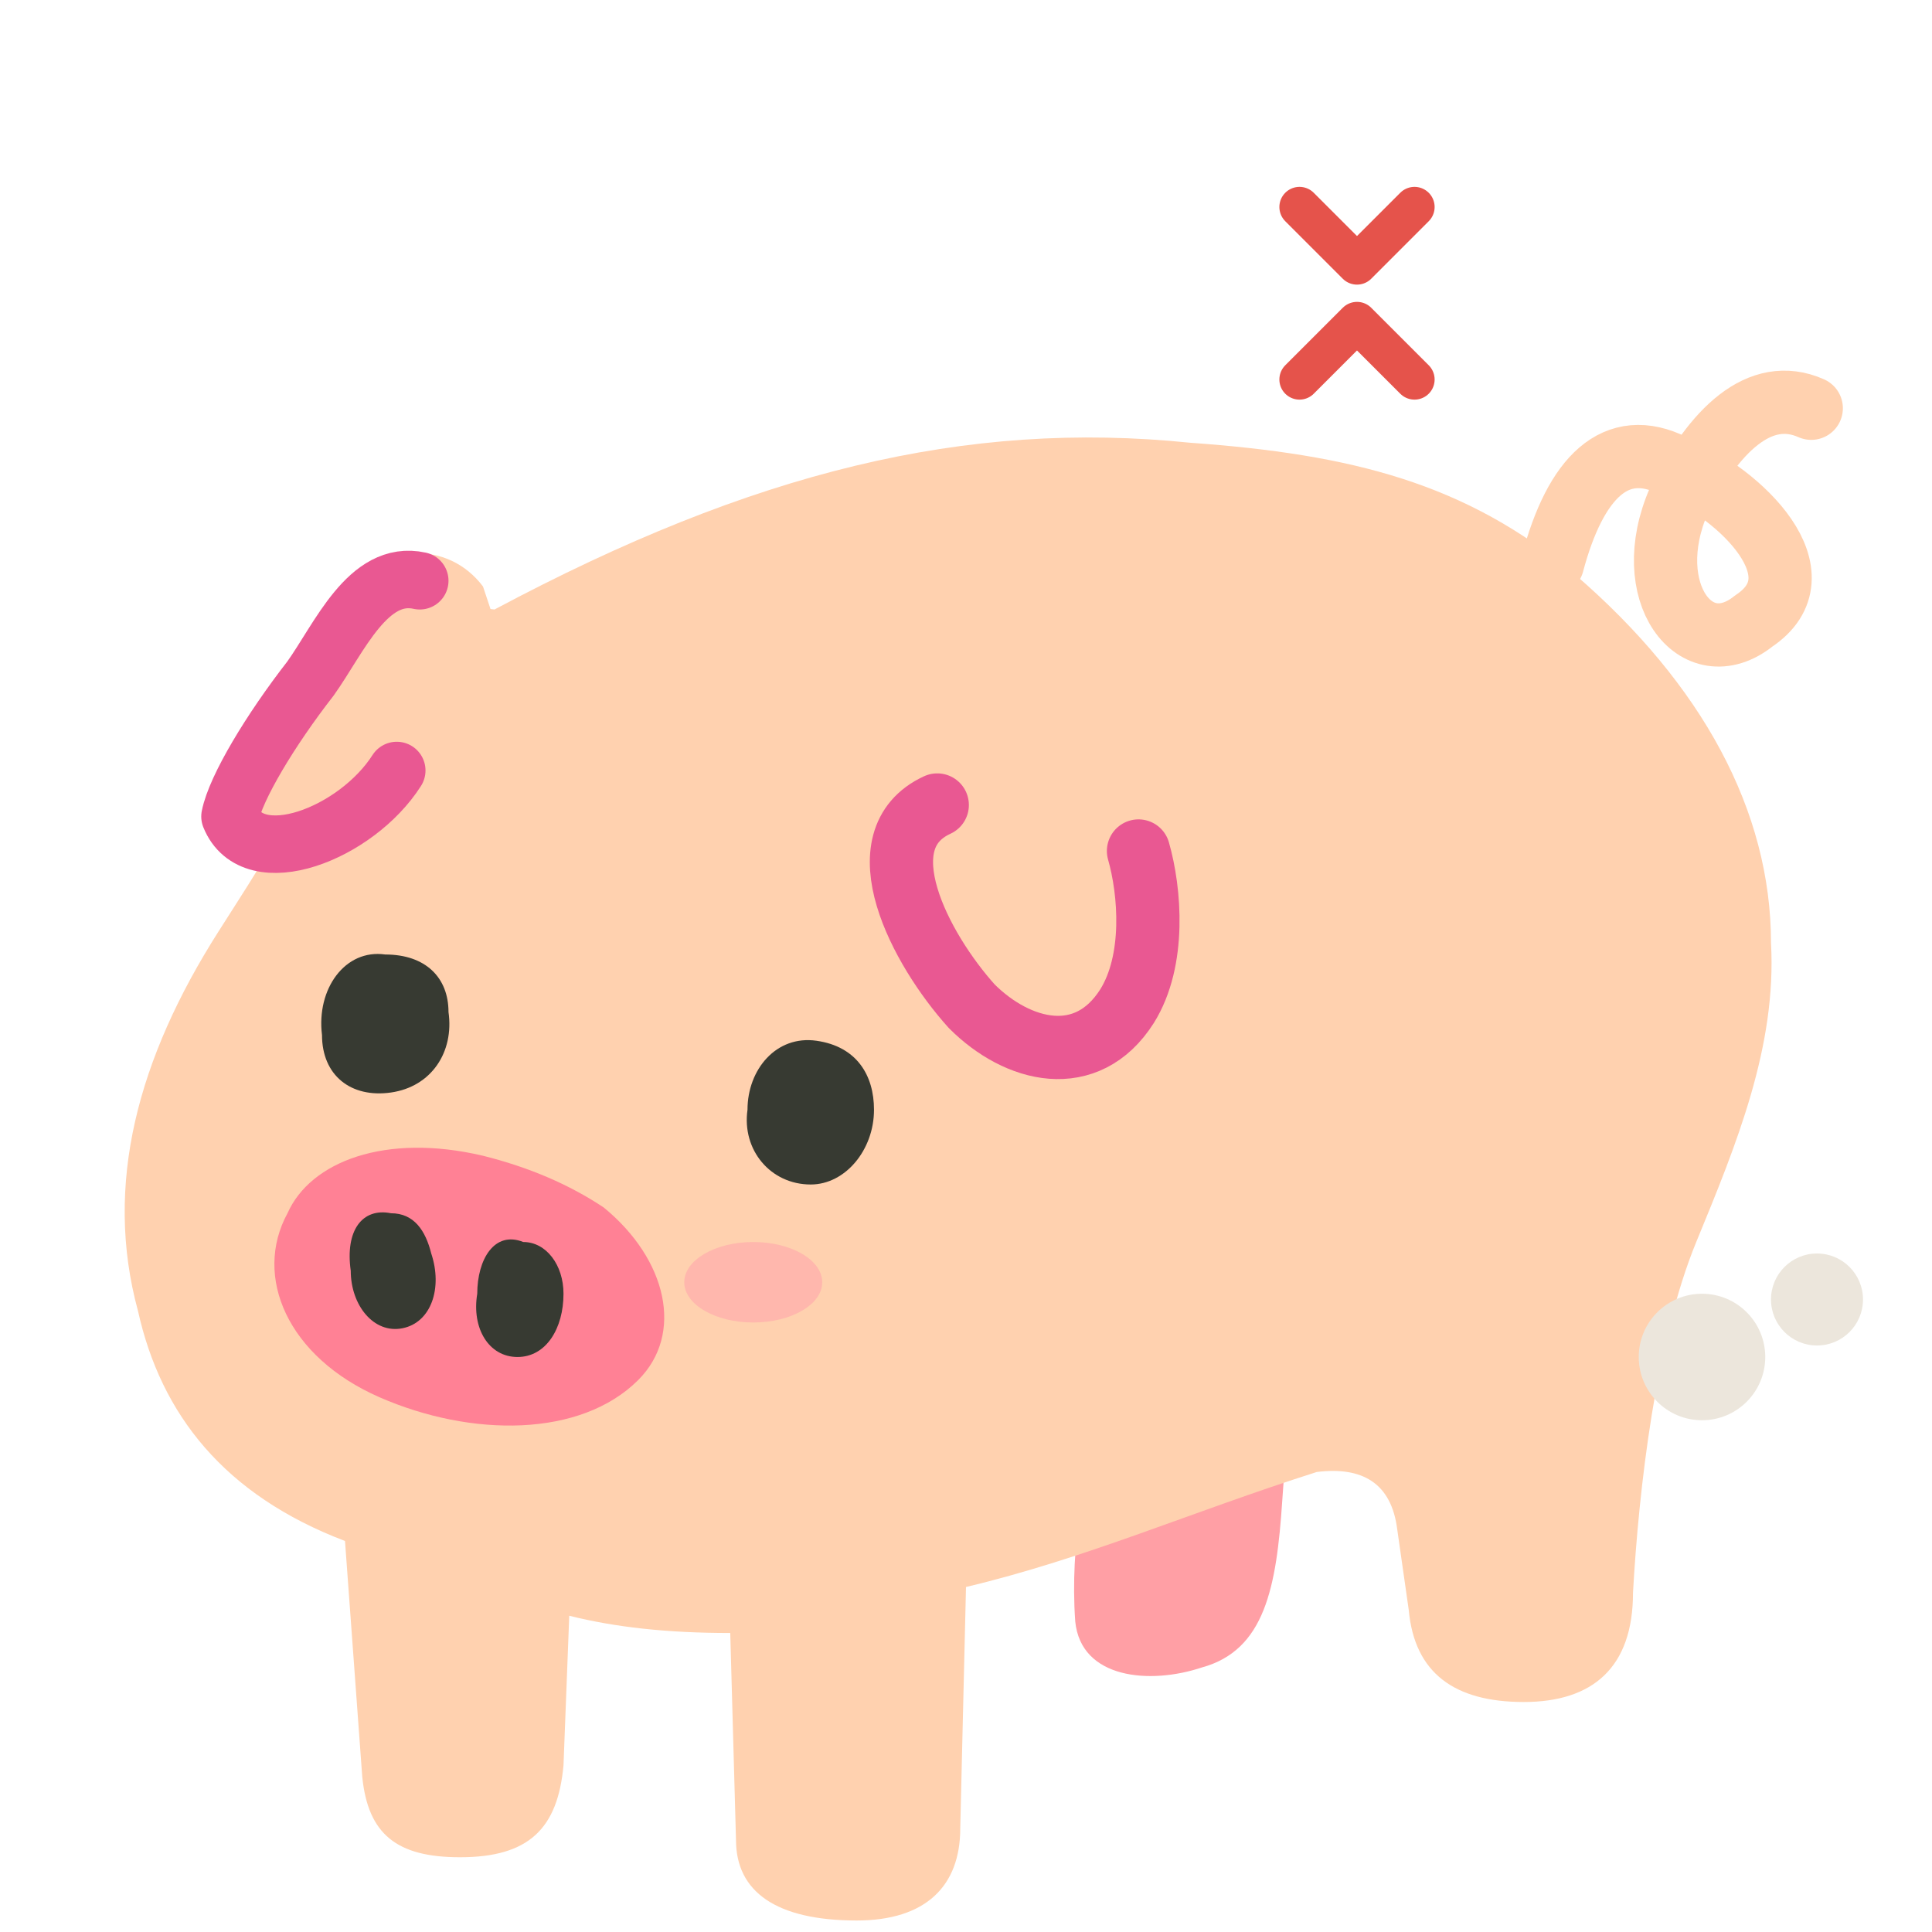
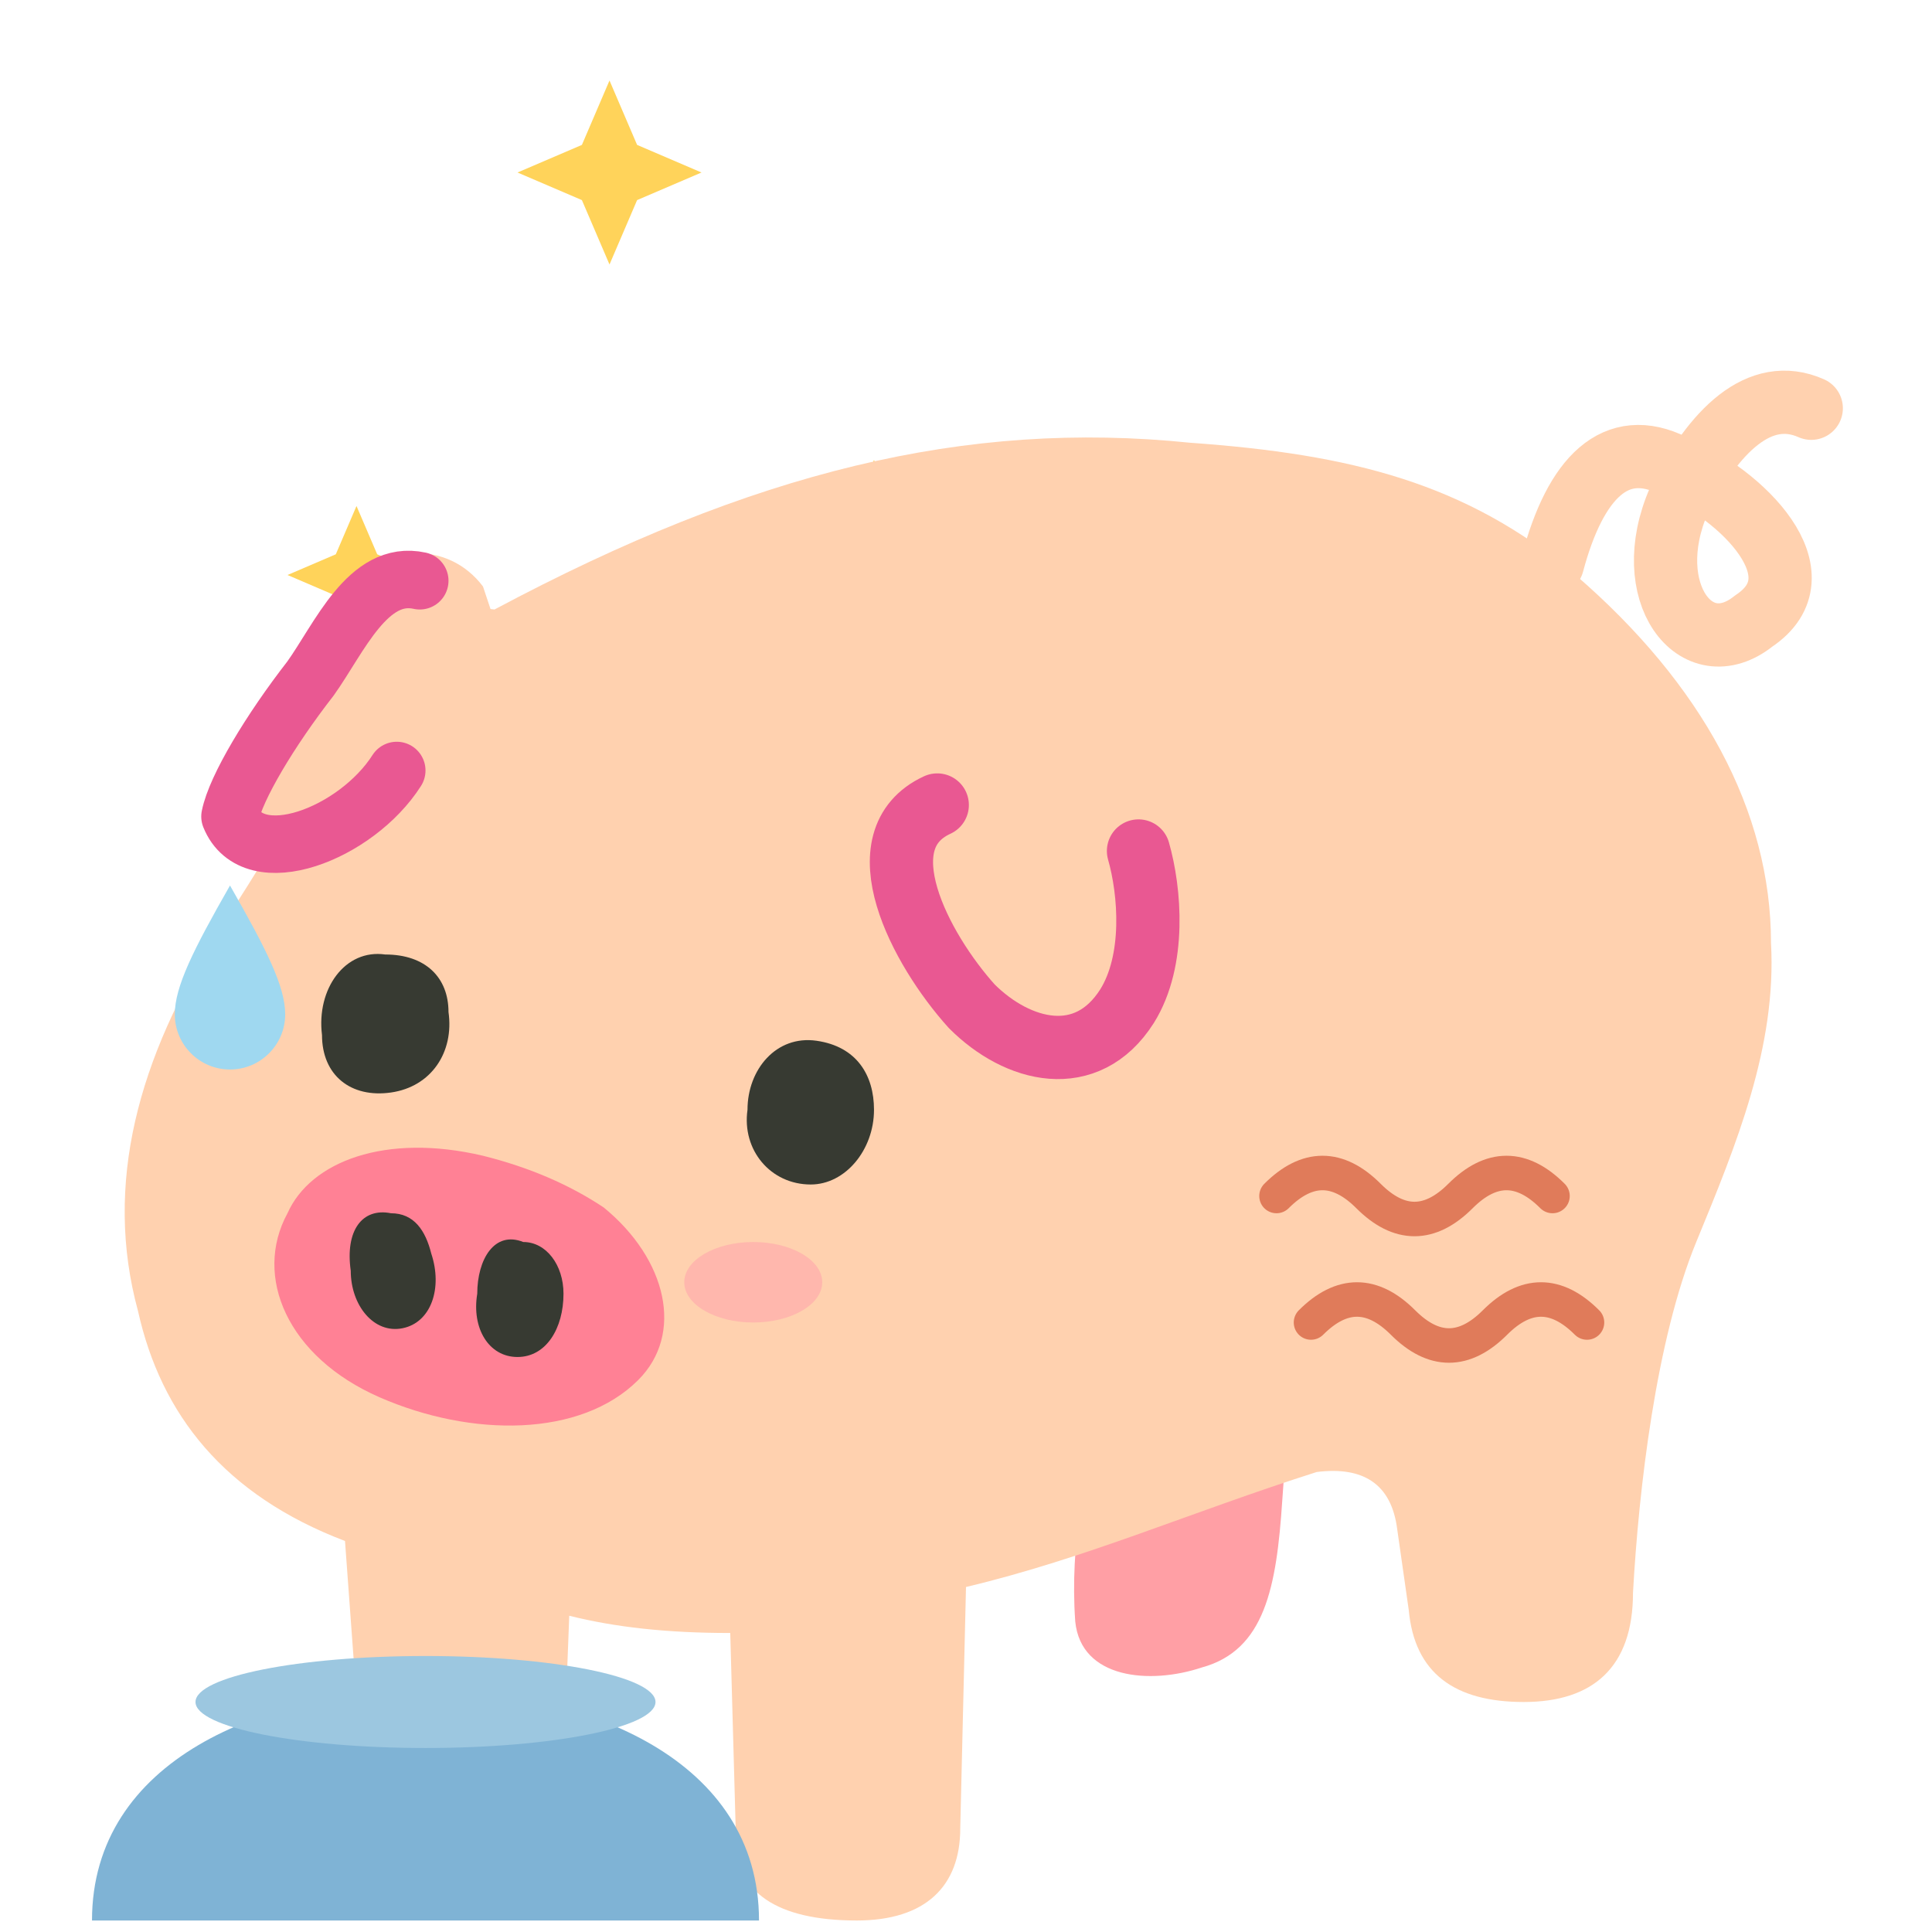
- <svg xmlns="http://www.w3.org/2000/svg" viewBox="24 -36 336 336" width="128" height="128" role="img" aria-label="拒绝">
+ <svg xmlns="http://www.w3.org/2000/svg" viewBox="24 -36 336 336" width="128" height="128" role="img" aria-label="饿了 · 三级">
  <style>
    .eye{animation:blink 4.2s infinite;transform-box:fill-box;transform-origin:50% 50%}
    .tail{animation:wag 1.4s ease-in-out infinite;transform-origin:296px 64px}
    .ear2{animation:flick 5.2s ease-in-out infinite;transform-origin:205px 108px}
    @keyframes blink{0%,90%,100%{transform:scaleY(1)}93%{transform:scaleY(.1)}}
    @keyframes wag{50%{transform:rotate(14deg)}}
    @keyframes flick{0%,80%,100%{transform:rotate(0)}85%{transform:rotate(-12deg)}90%{transform:rotate(4deg)}}
-     .turn{animation:turn 1.6s ease-in-out infinite;transform-origin:190px 298px}
-     .tail{animation-duration:.25s}
-     .vein{animation:throb .4s ease-in-out infinite;transform-box:fill-box;transform-origin:50% 50%}
-     .puff{animation:puff 1.6s ease-out infinite}
-     @keyframes turn{0%,100%{transform:scaleX(1)}15%,80%{transform:scaleX(-1)}35%,55%{transform:scaleX(-1) rotate(2deg)}45%{transform:scaleX(-1) rotate(-2deg)}}
-     @keyframes throb{50%{transform:scale(1.25)}}
-     @keyframes puff{0%,15%{opacity:0;transform:translate(0,0) scale(.6)}35%{opacity:1}70%,100%{opacity:0;transform:translate(26px,-10px) scale(1.3)}}
+     .wobble{animation:wobble 2.6s ease-in-out infinite;transform-origin:190px 298px}
+     .tail{animation:none}.ear2{animation:none}
+     .stars{animation:orbit 1.8s linear infinite;transform-origin:130px 40px}
+     .growl{animation:growl .8s ease-in-out infinite}
+     .sweat{animation:slide 2.6s ease-in infinite}
+     @keyframes wobble{0%,100%{transform:rotate(1deg) translateY(2px)}25%{transform:rotate(-2.5deg)}50%{transform:rotate(2deg) translateY(4px)}75%{transform:rotate(-1deg)}}
+     @keyframes orbit{to{transform:rotate(360deg)}}
+     @keyframes growl{0%,100%{opacity:.2;transform:translateX(0)}50%{opacity:1;transform:translateX(4px)}}
+     @keyframes slide{0%,30%{opacity:0;transform:translateY(0)}45%{opacity:1}100%{opacity:0;transform:translateY(24px)}}
    @media (prefers-reduced-motion:reduce){*{animation:none!important}}
  </style>
-   <g class="turn">
+   <g class="stars">
+     <path class="" d="M130 -22l4.8 11.2 11.2 4.8-11.2 4.8-4.8 11.2-4.8-11.2-11.2-4.8 11.2-4.8Z" fill="#FFD35A" />
+     <path class="" d="M176 44l3.6 8.4 8.4 3.6-8.4 3.6-3.6 8.4-3.6-8.4-8.4-3.6 8.4-3.6Z" fill="#FFD35A" />
+     <path class="" d="M86 52l3.6 8.4 8.4 3.6-8.4 3.6-3.6 8.4-3.6-8.4-8.4-3.6 8.4-3.6Z" fill="#FFD35A" />
+   </g>
+   <g class="wobble">
    <g class="pig" stroke-linecap="round" stroke-linejoin="round">
      <path fill="#FF9FA5" d="M214 210C213 221 210 232 211 246C212 256 224 257 233 254C244 251 246 240 247 225L248 211Z" />
      <path class="tail" d="M294 62C298 47 305 40 315 45C327 50 341 64 329 72C319 80 309 67 316 51C322 39 330 31 339 35" fill="none" stroke="#FFD1AF" stroke-width="11" />
      <path fill="#FFD1AF" d="M110 70C155 46 192 37 231 41C259 43 279 48 298 64C320 83 332 105 332 128C333 146 326 163 319 180C312 197 309 223 308 241C308 254 301 260 289 260C277 260 270 255 269 244L267 230C266 222 261 219 253 220C231 227 213 235 192 240L191 282C191 292 185 298 173 298C159 298 152 293 152 284L151 248C140 248 131 247 123 245L122 271C121 282 116 287 104 287C93 287 88 283 87 273L84 232C63 224 52 210 48 192C42 170 48 148 62 126C69 115 75 106 80 94C87 79 96 68 110 70Z" />
      <path fill="#FFD1AF" d="M63 107C64 97 75 81 84 68C90 58 102 58 108 66L115 87L90 113Z" />
      <path class="ear1" d="M97 65C88 63 83 75 78 82C71 91 65 101 64 106C68 116 86 109 93 98" fill="none" stroke="#E95892" stroke-width="10" />
      <path class="ear2" d="M187 104C174 110 184 129 193 139C201 147 213 150 220 139C225 131 224 119 222 112" fill="none" stroke="#E95892" stroke-width="11" />
      <path class="eye" fill="#373A32" d="M91 130C84 129 79 136 80 144C80 151 85 155 92 154C99 153 103 147 102 140C102 134 98 130 91 130Z" />
      <path class="eye" fill="#373A32" d="M166 145C159 144 154 150 154 157C153 164 158 170 165 170C171 170 176 164 176 157C176 151 173 146 166 145Z" />
      <g class="snout">
        <path fill="#FF8195" d="M108 165C91 161 78 166 74 175C68 186 74 200 90 207C106 214 125 214 135 204C143 196 140 183 129 174C123 170 116 167 108 165Z" />
        <path fill="#373A32" d="M92 175C87 174 84 178 85 185C85 191 89 196 94 195C99 194 101 188 99 182C98 178 96 175 92 175Z" />
        <path fill="#373A32" d="M115 180C110 178 107 183 107 189C106 195 109 200 114 200C119 200 122 195 122 189C122 184 119 180 115 180Z" />
      </g>
      <ellipse class="blush" cx="155" cy="187" rx="12" ry="7" fill="#FFAFAC" opacity=".75" />
+       <g class="sweat">
+         <path transform="translate(64 118) scale(1.6)" d="M0 0C-4 7-6 11-6 14a6 6 0 0 0 12 0c0-3-2-7-6-14Z" fill="#9FD8F0" />
+       </g>
    </g>
  </g>
-   <path class="vein" d="M250 0l10 10M270 0l-10 10M250 30l10-10M270 30l-10-10" fill="none" stroke="#E5534B" stroke-width="7" stroke-linecap="round" />
-   <g class="puff">
-     <circle cx="320" cy="200" r="11" fill="#ECE6DC" />
-     <circle cx="340" cy="190" r="8" fill="#ECE6DC" />
-   </g>
+   <path class="growl" d="M246 172q8-8 16 0t16 0t16 0M252 194q8-8 16 0t16 0t16 0" fill="none" stroke="#E07B5A" stroke-width="6" stroke-linecap="round" />
+   <path d="M40 298C40 270 70 258 98 258S156 270 156 298Z" fill="#7FB3D5" />
+   <ellipse cx="98" cy="260" rx="40" ry="8" fill="#9CC7E0" />
</svg>
